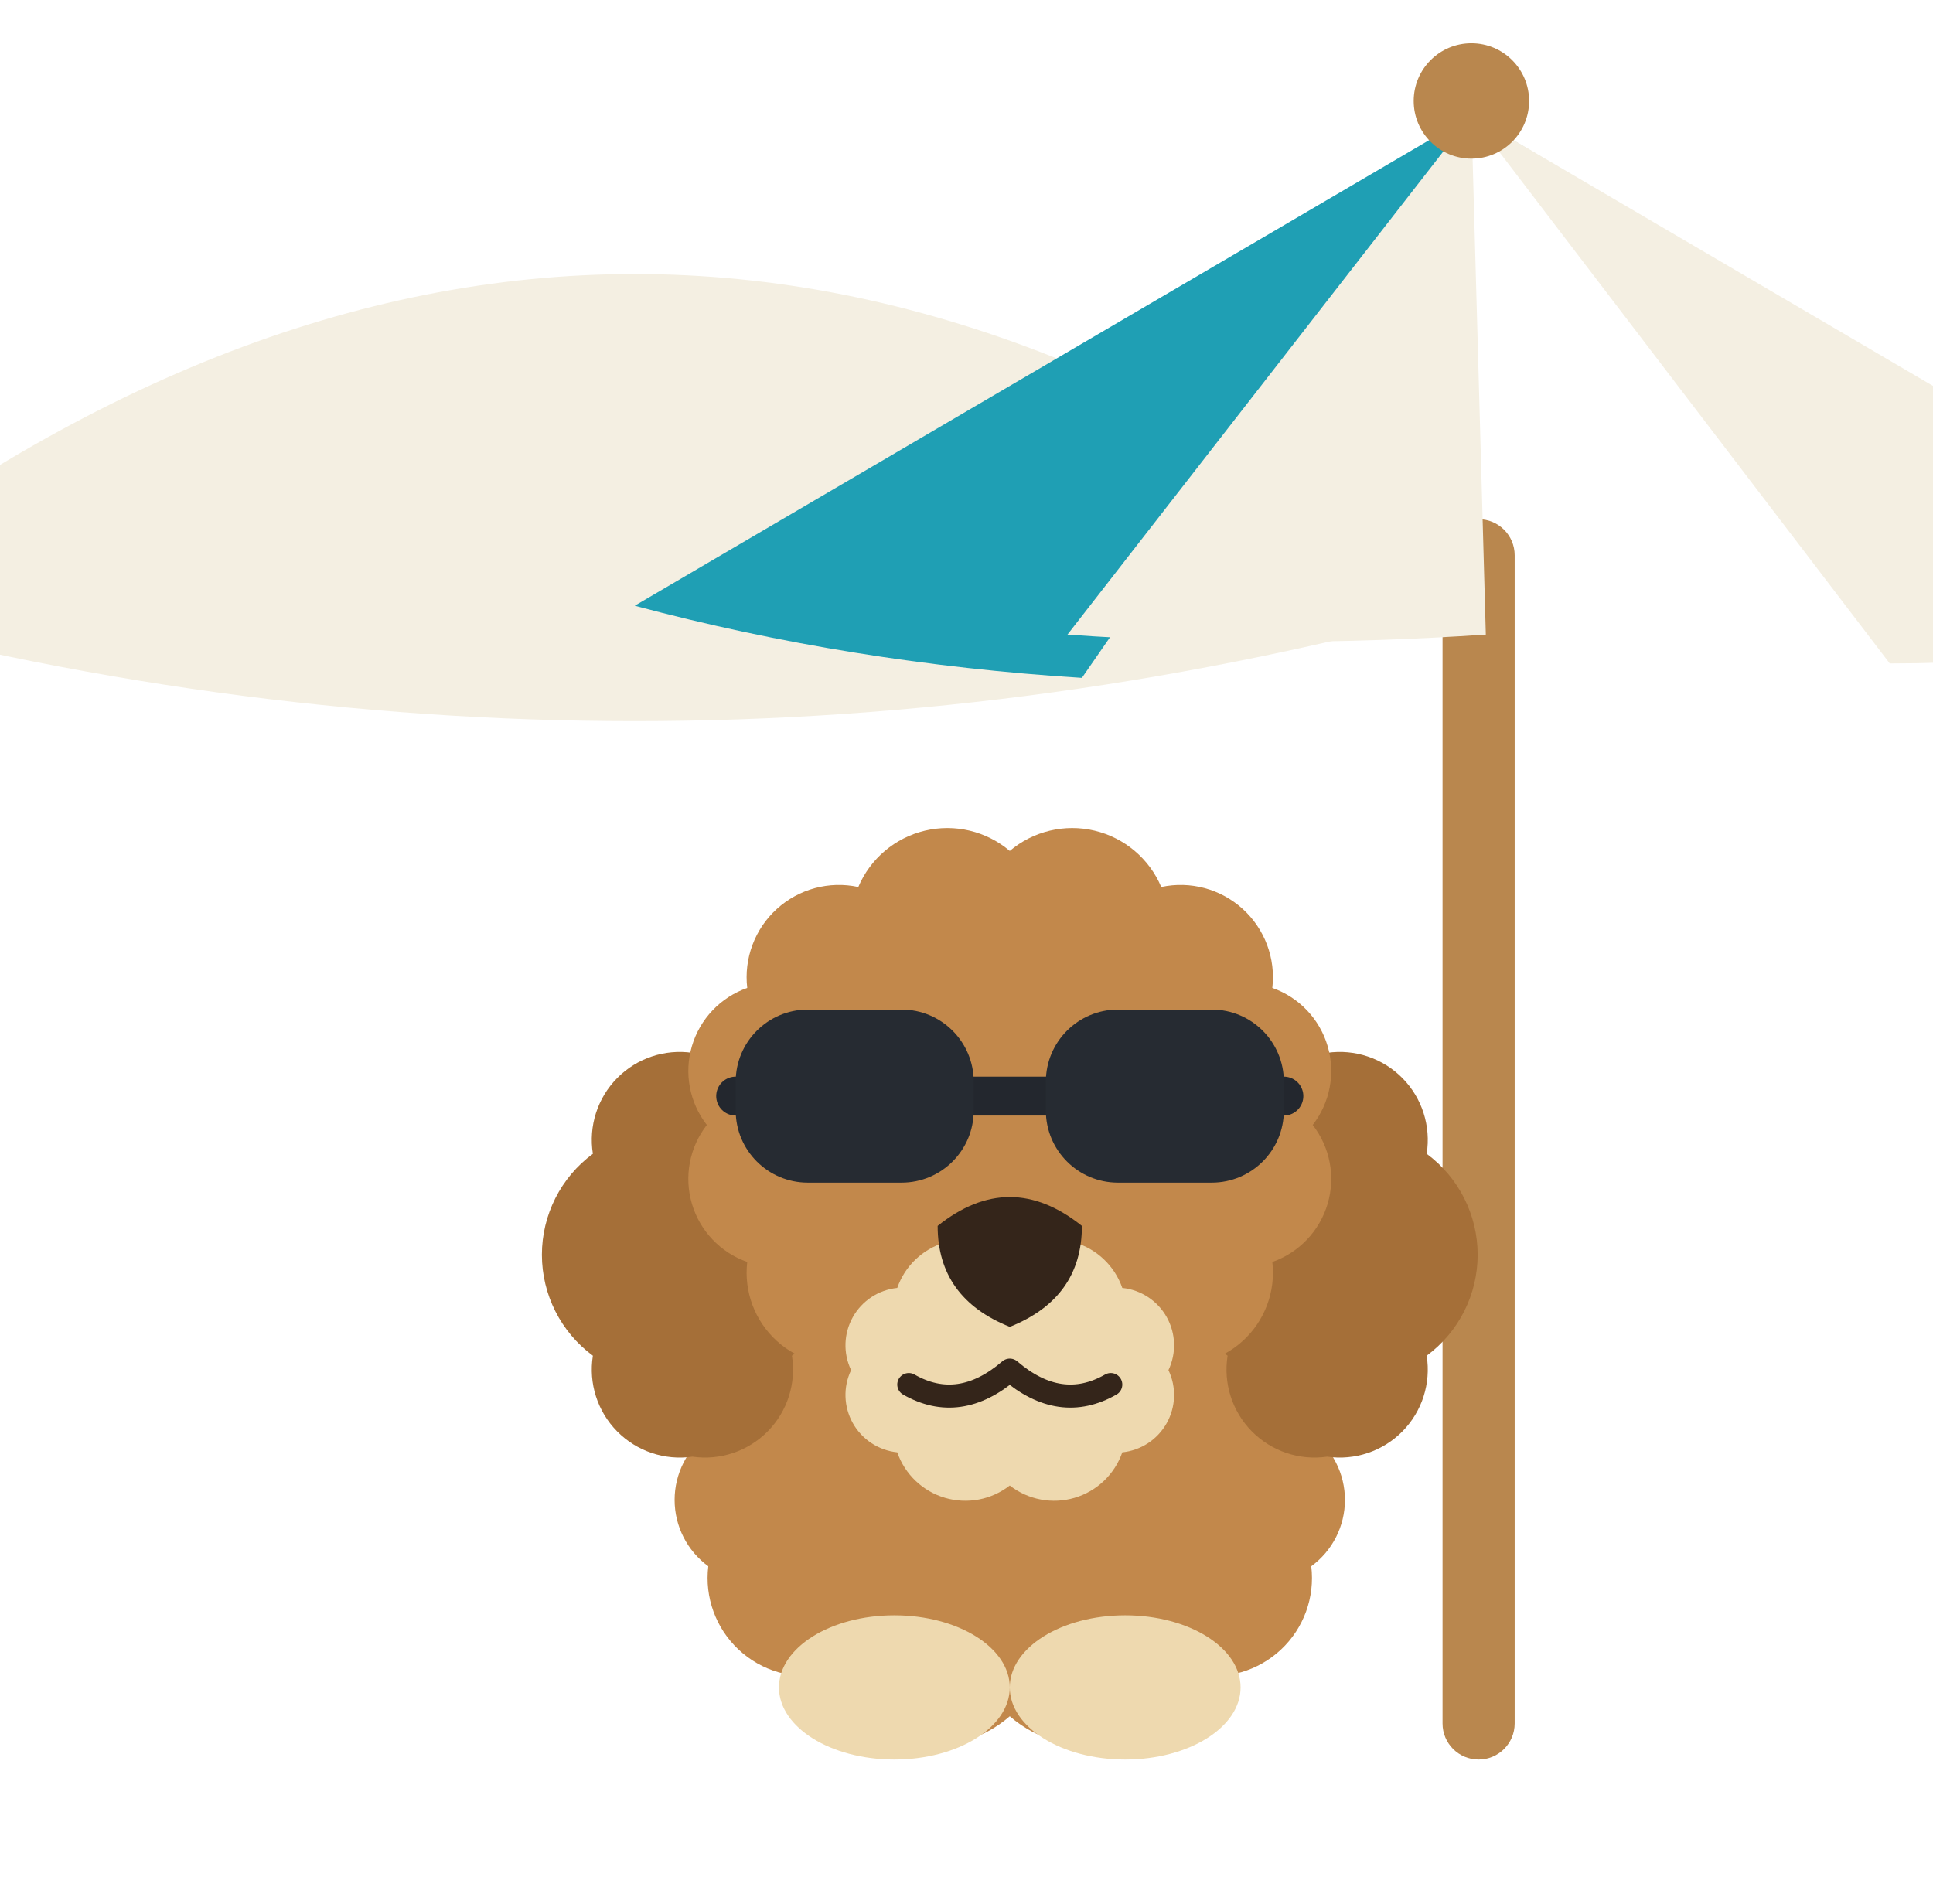
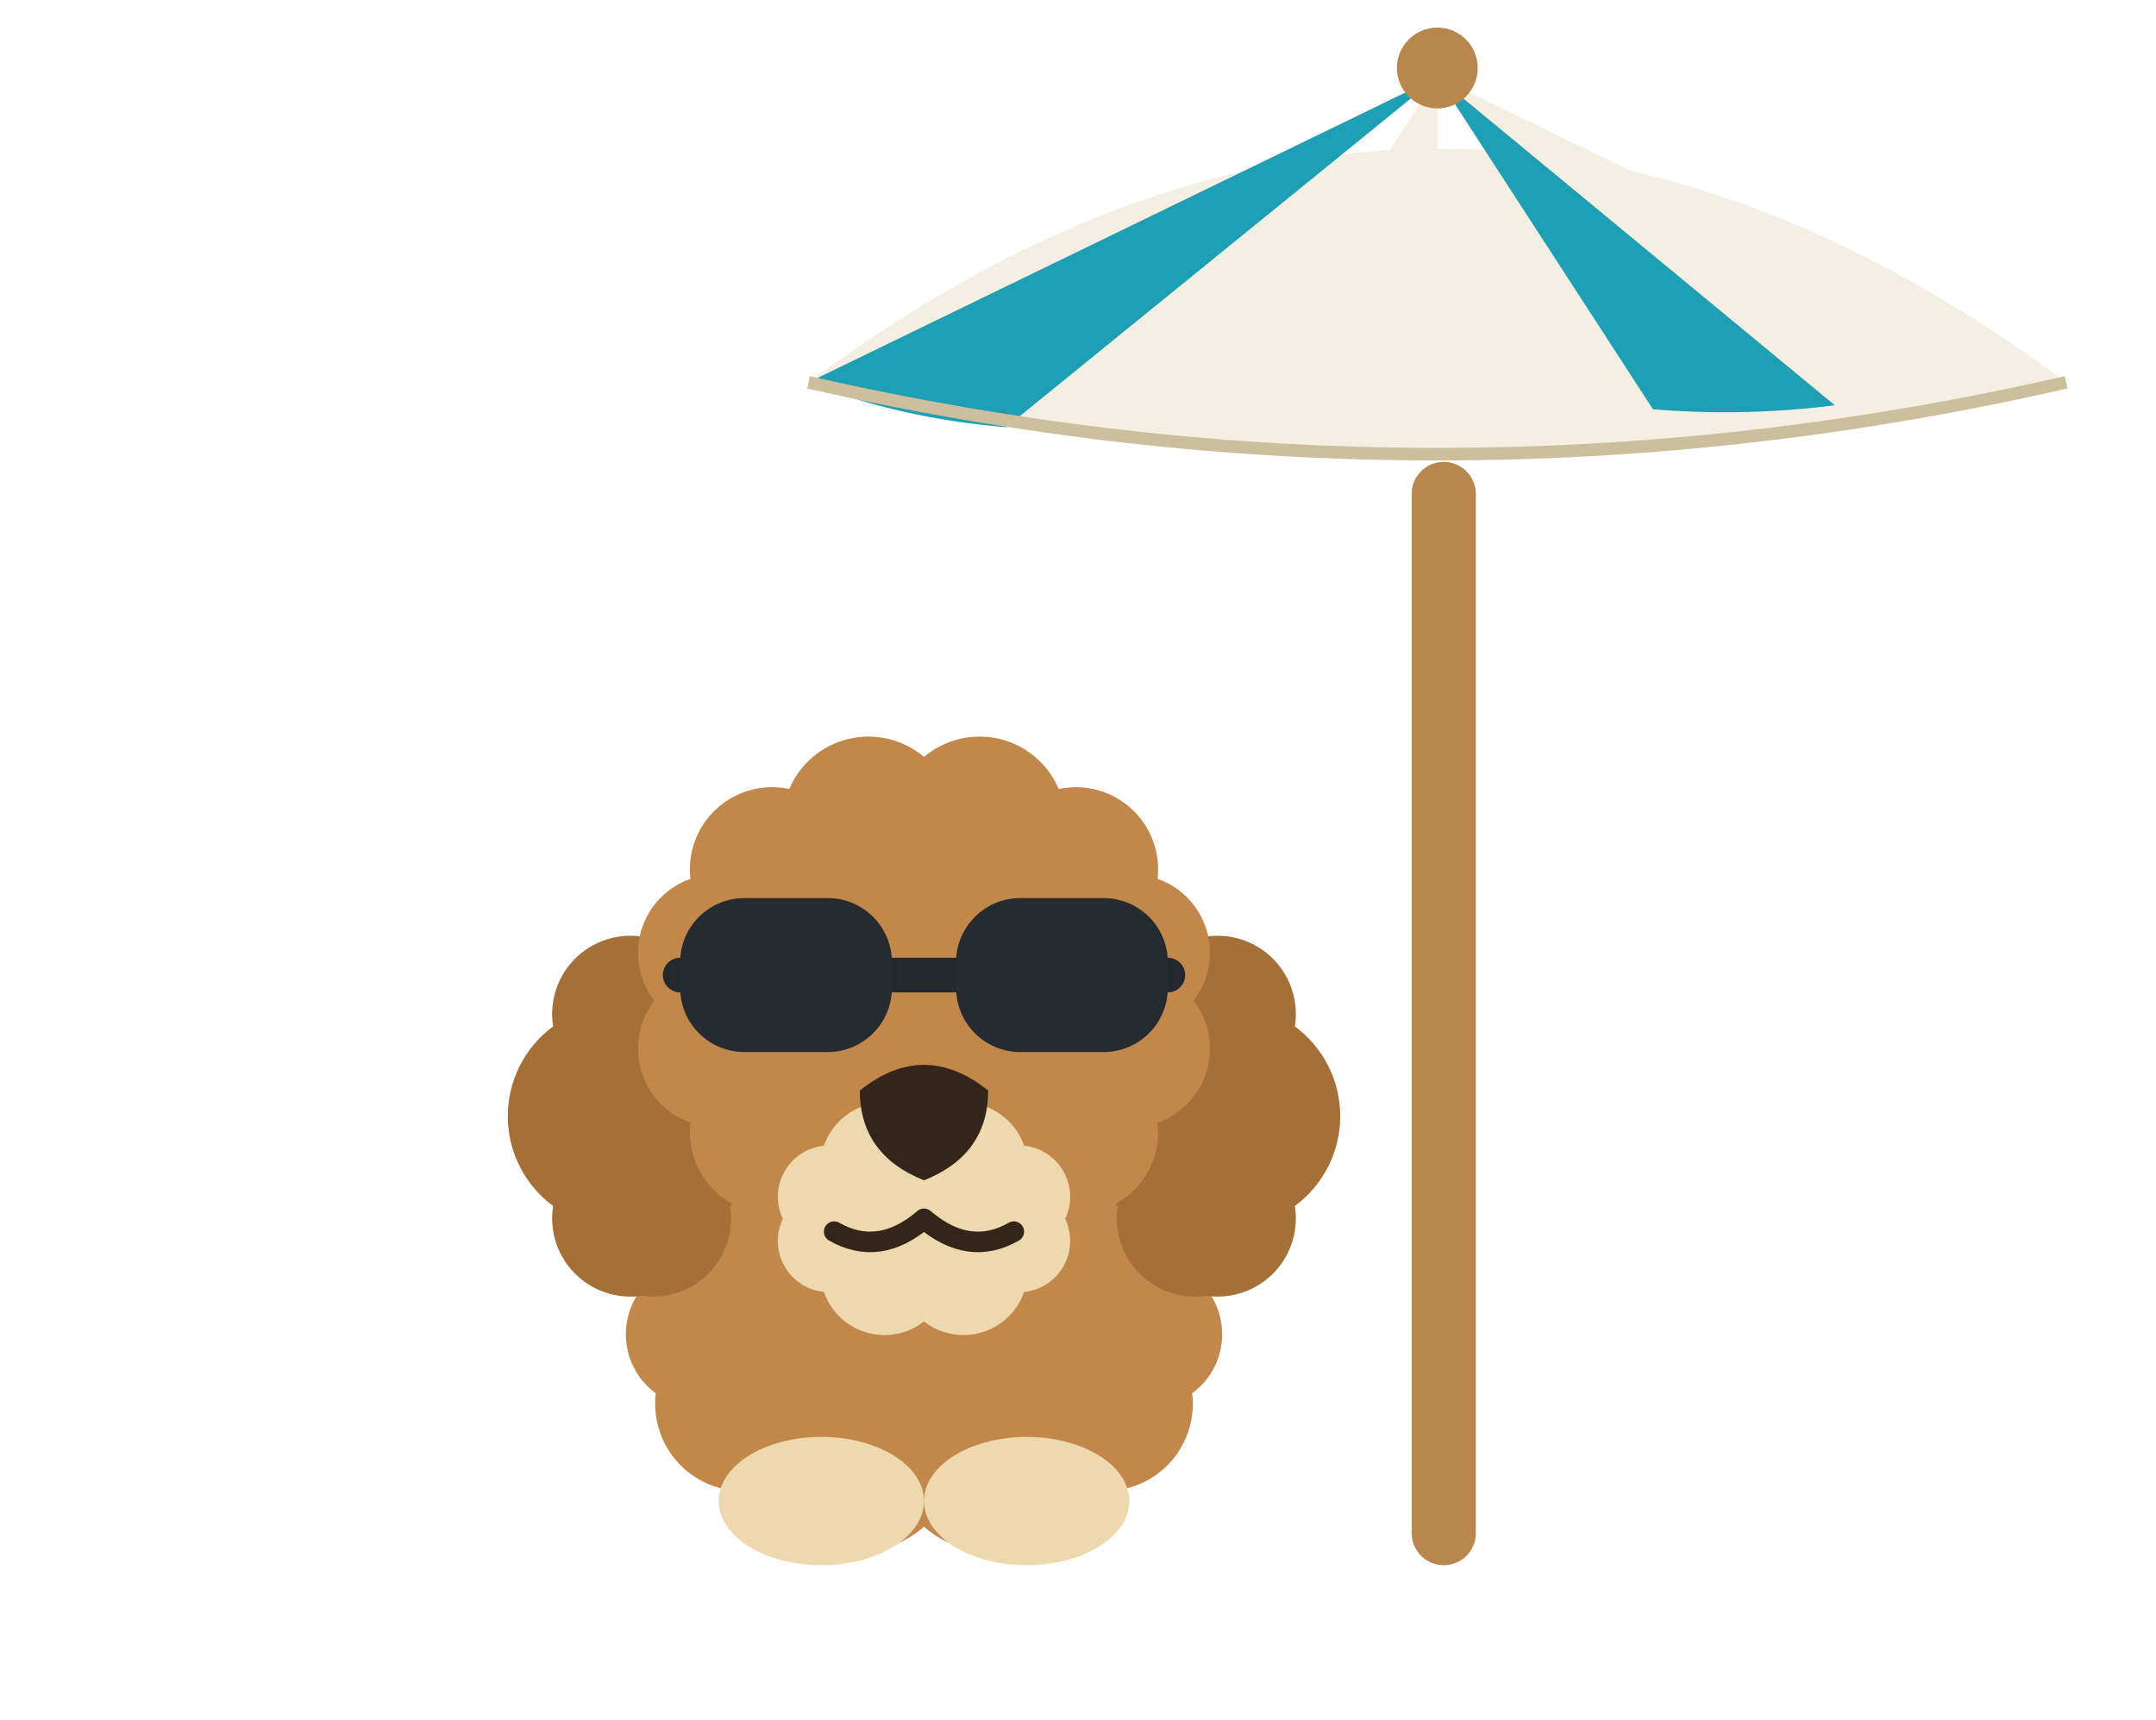
- <svg xmlns="http://www.w3.org/2000/svg" viewBox="0 0 134 132">
+ <svg xmlns="http://www.w3.org/2000/svg" viewBox="0 0 168 134">
  <style>.f-c{transform-box:fill-box;transform-origin:50% 92%;animation:fsway 4.6s ease-in-out infinite}.f-p{transform-box:fill-box;transform-origin:50% 100%;animation:fbob 3.3s ease-in-out infinite}@keyframes fsway{0%,100%{transform:rotate(-2.4deg)}50%{transform:rotate(2.4deg)}}@keyframes fbob{0%,100%{transform:translateY(0)}50%{transform:translateY(-2.5px)}}@media(prefers-reduced-motion:reduce){*{animation:none!important}}</style>
-   <rect x="100" y="36" width="5" height="86" rx="2.5" fill="#b9874e" />
+   <rect x="110" y="36" width="5" height="86" rx="2.5" fill="#b9874e" />
  <g class="f-c">
-     <path d="M44 42 q58 -46 116 0 q-58 16 -116 0 z" transform="translate(-58 0)" fill="#f4efe2" />
-     <path d="M102 8 L44 42 q15 4 31 5 z" fill="#1f9fb4" />
-     <path d="M102 8 L74 44 q14 1 29 0 z" fill="#f4efe2" />
-     <path d="M102 8 L130 43 q14 1 29 -1 z" fill="#1f9fb4" />
-     <path d="M102 8 L160 42 q-14 4 -29 4 z" fill="#f4efe2" />
-     <circle cx="102" cy="7" r="4" fill="#b9874e" />
+     <g transform="translate(-42 -2.4) scale(0.7)">
+       <path d="M150 46 q70 -52 140 0 q-70 16 -140 0 z" fill="#f4efe2" />
+       <path d="M220 12 L150 46 q10 4 22 5 z" fill="#1f9fb4" />
+       <path d="M220 12 L196 49 q12 1 24 0 z" fill="#f4efe2" />
+       <path d="M220 12 L244 49 q12 1 24 -1 z" fill="#1f9fb4" />
+       <path d="M220 12 L290 46 q-12 4 -24 4 z" fill="#f4efe2" />
+       <path d="M150 46 q70 16 140 0" fill="none" stroke="#cdbf9e" stroke-width="1.4" />
+       <circle cx="220" cy="11" r="4.5" fill="#b9874e" />
+     </g>
  </g>
  <g class="f-p">
-     <path d="M70.0,89.0 A8.2,8.2 0 0 1 82.9,91.9 A6.8,6.8 0 0 1 90.9,99.4 A5.7,5.7 0 0 1 90.9,108.6 A6.8,6.8 0 0 1 82.9,116.1 A8.2,8.2 0 0 1 70.0,119.0 A8.2,8.2 0 0 1 57.1,116.1 A6.8,6.8 0 0 1 49.1,108.6 A5.7,5.7 0 0 1 49.1,99.4 A6.8,6.8 0 0 1 57.1,91.9 A8.2,8.2 0 0 1 70.0,89.0 Z" fill="#c2884b" />
-     <ellipse cx="62" cy="117" rx="8" ry="5" fill="#eed9af" />
-     <ellipse cx="78" cy="117" rx="8" ry="5" fill="#eed9af" />
-     <path d="M48.0,73.0 A6.1,6.1 0 0 1 54.9,80.0 A8.7,8.7 0 0 1 54.9,94.0 A6.1,6.1 0 0 1 48.0,101.0 A6.1,6.1 0 0 1 41.1,94.0 A8.7,8.7 0 0 1 41.1,80.0 A6.1,6.1 0 0 1 48.0,73.0 Z" fill="#a56f38" />
-     <path d="M92.0,73.0 A6.1,6.1 0 0 1 98.9,80.0 A8.7,8.7 0 0 1 98.9,94.0 A6.1,6.1 0 0 1 92.0,101.0 A6.1,6.1 0 0 1 85.1,94.0 A8.7,8.7 0 0 1 85.1,80.0 A6.1,6.1 0 0 1 92.0,73.0 Z" fill="#a56f38" />
-     <path d="M70.0,59.0 A6.7,6.7 0 0 1 80.5,61.5 A6.4,6.4 0 0 1 88.2,68.5 A6.1,6.1 0 0 1 91.0,78.0 A6.1,6.1 0 0 1 88.2,87.5 A6.4,6.4 0 0 1 80.5,94.5 A6.7,6.7 0 0 1 70.0,97.0 A6.7,6.7 0 0 1 59.5,94.5 A6.4,6.4 0 0 1 51.8,87.5 A6.1,6.1 0 0 1 49.0,78.0 A6.1,6.1 0 0 1 51.8,68.5 A6.4,6.4 0 0 1 59.5,61.5 A6.7,6.7 0 0 1 70.0,59.0 Z" fill="#c2884b" />
-     <path d="M70.0,87.0 A5.0,5.0 0 0 1 77.8,89.3 A4.0,4.0 0 0 1 81.0,95.0 A4.0,4.0 0 0 1 77.8,100.7 A5.0,5.0 0 0 1 70.0,103.0 A5.0,5.0 0 0 1 62.2,100.7 A4.0,4.0 0 0 1 59.0,95.0 A4.0,4.0 0 0 1 62.2,89.3 A5.0,5.0 0 0 1 70.0,87.0 Z" fill="#eed9af" />
-     <path d="M65 85 q5 -4 10 0 q0 5 -5 7 q-5 -2 -5 -7 z" fill="#34251a" />
-     <path d="M70 95 q-3.5 3 -7 1 M70 95 q3.5 3 7 1" stroke="#34251a" stroke-width="1.6" fill="none" stroke-linecap="round" />
-     <path d="M51 76 h38" stroke="#23272e" stroke-width="2.7" stroke-linecap="round" />
+     <path d="M72.0,89.0 A8.2,8.2 0 0 1 84.9,91.9 A6.8,6.8 0 0 1 92.9,99.4 A5.7,5.7 0 0 1 92.9,108.6 A6.8,6.8 0 0 1 84.9,116.1 A8.2,8.2 0 0 1 72.0,119.0 A8.2,8.2 0 0 1 59.1,116.1 A6.8,6.8 0 0 1 51.1,108.6 A5.7,5.7 0 0 1 51.1,99.4 A6.8,6.8 0 0 1 59.1,91.9 A8.2,8.2 0 0 1 72.0,89.0 Z" fill="#c2884b" />
+     <ellipse cx="64" cy="117" rx="8" ry="5" fill="#eed9af" />
+     <ellipse cx="80" cy="117" rx="8" ry="5" fill="#eed9af" />
+     <path d="M50.0,73.0 A6.1,6.1 0 0 1 56.9,80.0 A8.7,8.7 0 0 1 56.9,94.0 A6.1,6.1 0 0 1 50.0,101.0 A6.1,6.1 0 0 1 43.1,94.0 A8.7,8.7 0 0 1 43.1,80.0 A6.1,6.1 0 0 1 50.0,73.0 Z" fill="#a56f38" />
+     <path d="M94.0,73.0 A6.1,6.1 0 0 1 100.9,80.0 A8.7,8.7 0 0 1 100.9,94.0 A6.1,6.1 0 0 1 94.0,101.0 A6.1,6.1 0 0 1 87.1,94.0 A8.7,8.7 0 0 1 87.1,80.0 A6.1,6.1 0 0 1 94.0,73.0 Z" fill="#a56f38" />
+     <path d="M72.0,59.0 A6.7,6.7 0 0 1 82.5,61.5 A6.4,6.4 0 0 1 90.2,68.5 A6.1,6.1 0 0 1 93.0,78.0 A6.1,6.1 0 0 1 90.2,87.5 A6.4,6.4 0 0 1 82.5,94.5 A6.7,6.7 0 0 1 72.0,97.0 A6.7,6.7 0 0 1 61.5,94.5 A6.4,6.4 0 0 1 53.8,87.5 A6.1,6.1 0 0 1 51.0,78.0 A6.1,6.1 0 0 1 53.8,68.5 A6.4,6.4 0 0 1 61.5,61.5 A6.7,6.7 0 0 1 72.0,59.0 Z" fill="#c2884b" />
+     <path d="M72.0,87.0 A5.0,5.0 0 0 1 79.8,89.3 A4.0,4.0 0 0 1 83.0,95.0 A4.0,4.0 0 0 1 79.8,100.7 A5.0,5.0 0 0 1 72.0,103.0 A5.0,5.0 0 0 1 64.2,100.7 A4.0,4.0 0 0 1 61.0,95.0 A4.0,4.0 0 0 1 64.2,89.3 A5.0,5.0 0 0 1 72.0,87.0 Z" fill="#eed9af" />
+     <path d="M67 85 q5 -4 10 0 q0 5 -5 7 q-5 -2 -5 -7 z" fill="#34251a" />
+     <path d="M72 95 q-3.5 3 -7 1 M72 95 q3.5 3 7 1" stroke="#34251a" stroke-width="1.6" fill="none" stroke-linecap="round" />
+     <path d="M53 76 h38" stroke="#23272e" stroke-width="2.7" stroke-linecap="round" />
    <g fill="#262b32">
-       <rect x="51" y="70" width="16.5" height="12" rx="5" />
-       <rect x="72.5" y="70" width="16.5" height="12" rx="5" />
+       <rect x="53" y="70" width="16.5" height="12" rx="5" />
+       <rect x="74.5" y="70" width="16.5" height="12" rx="5" />
    </g>
  </g>
</svg>
